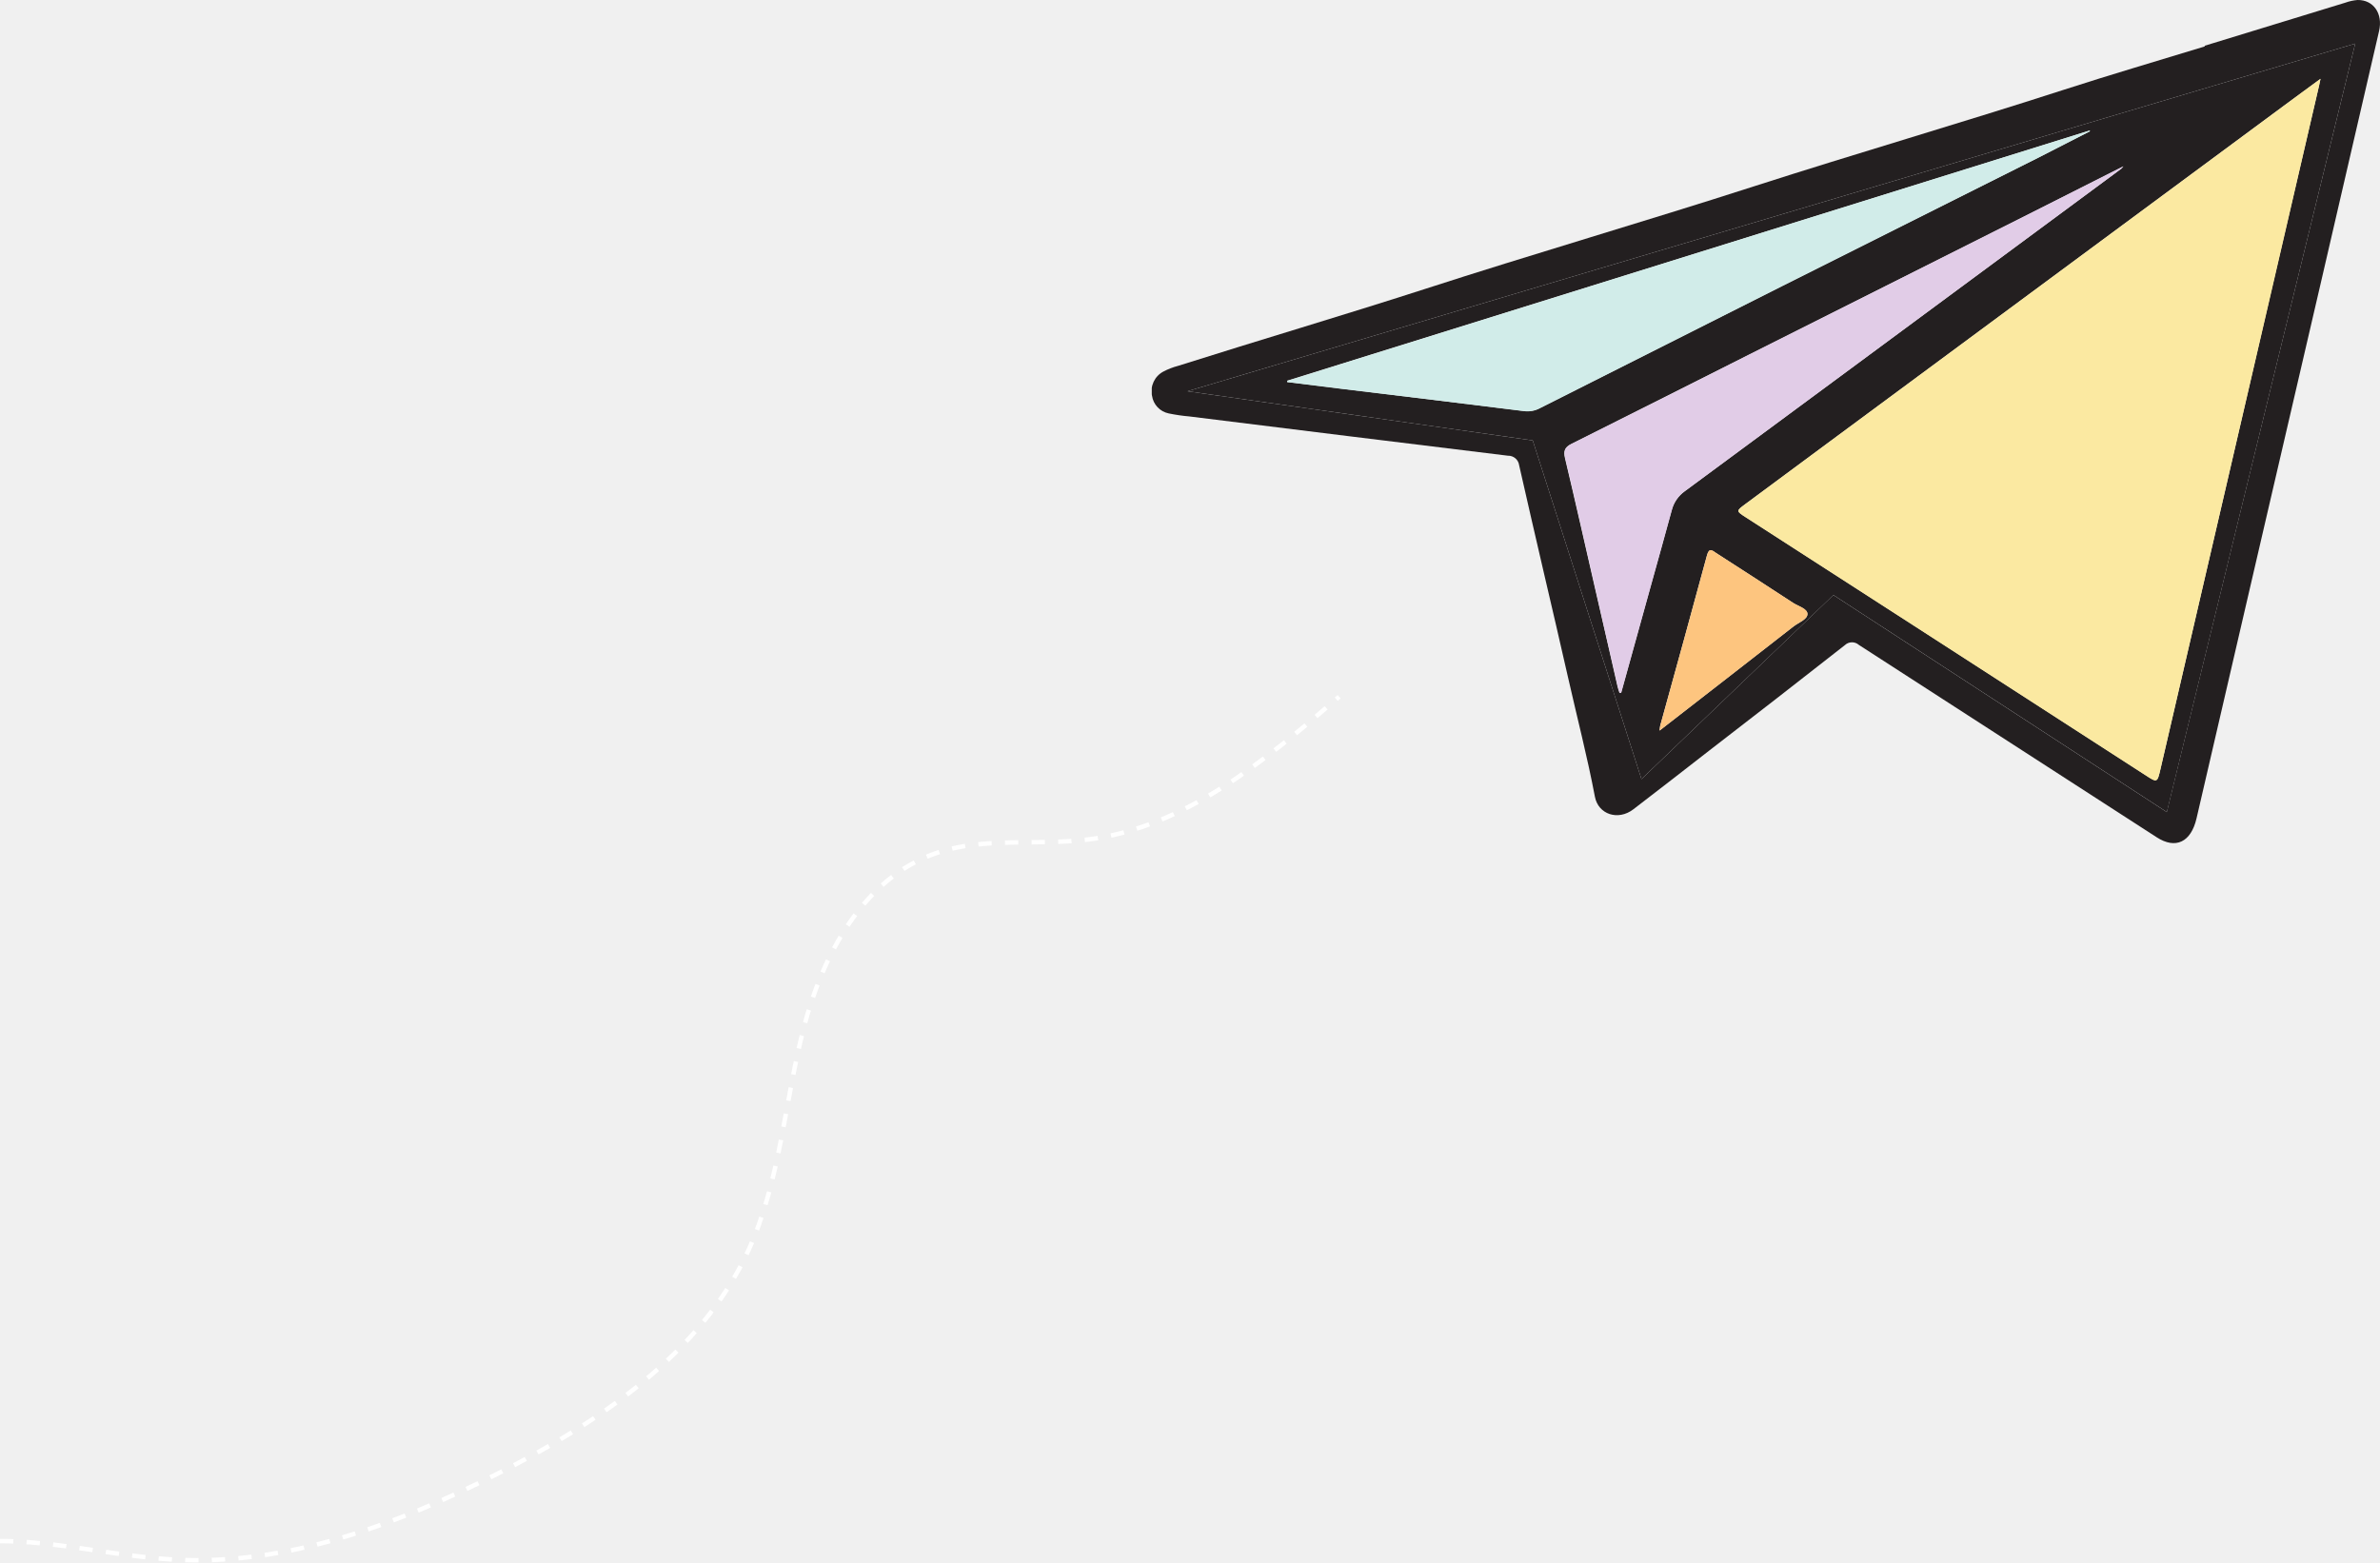
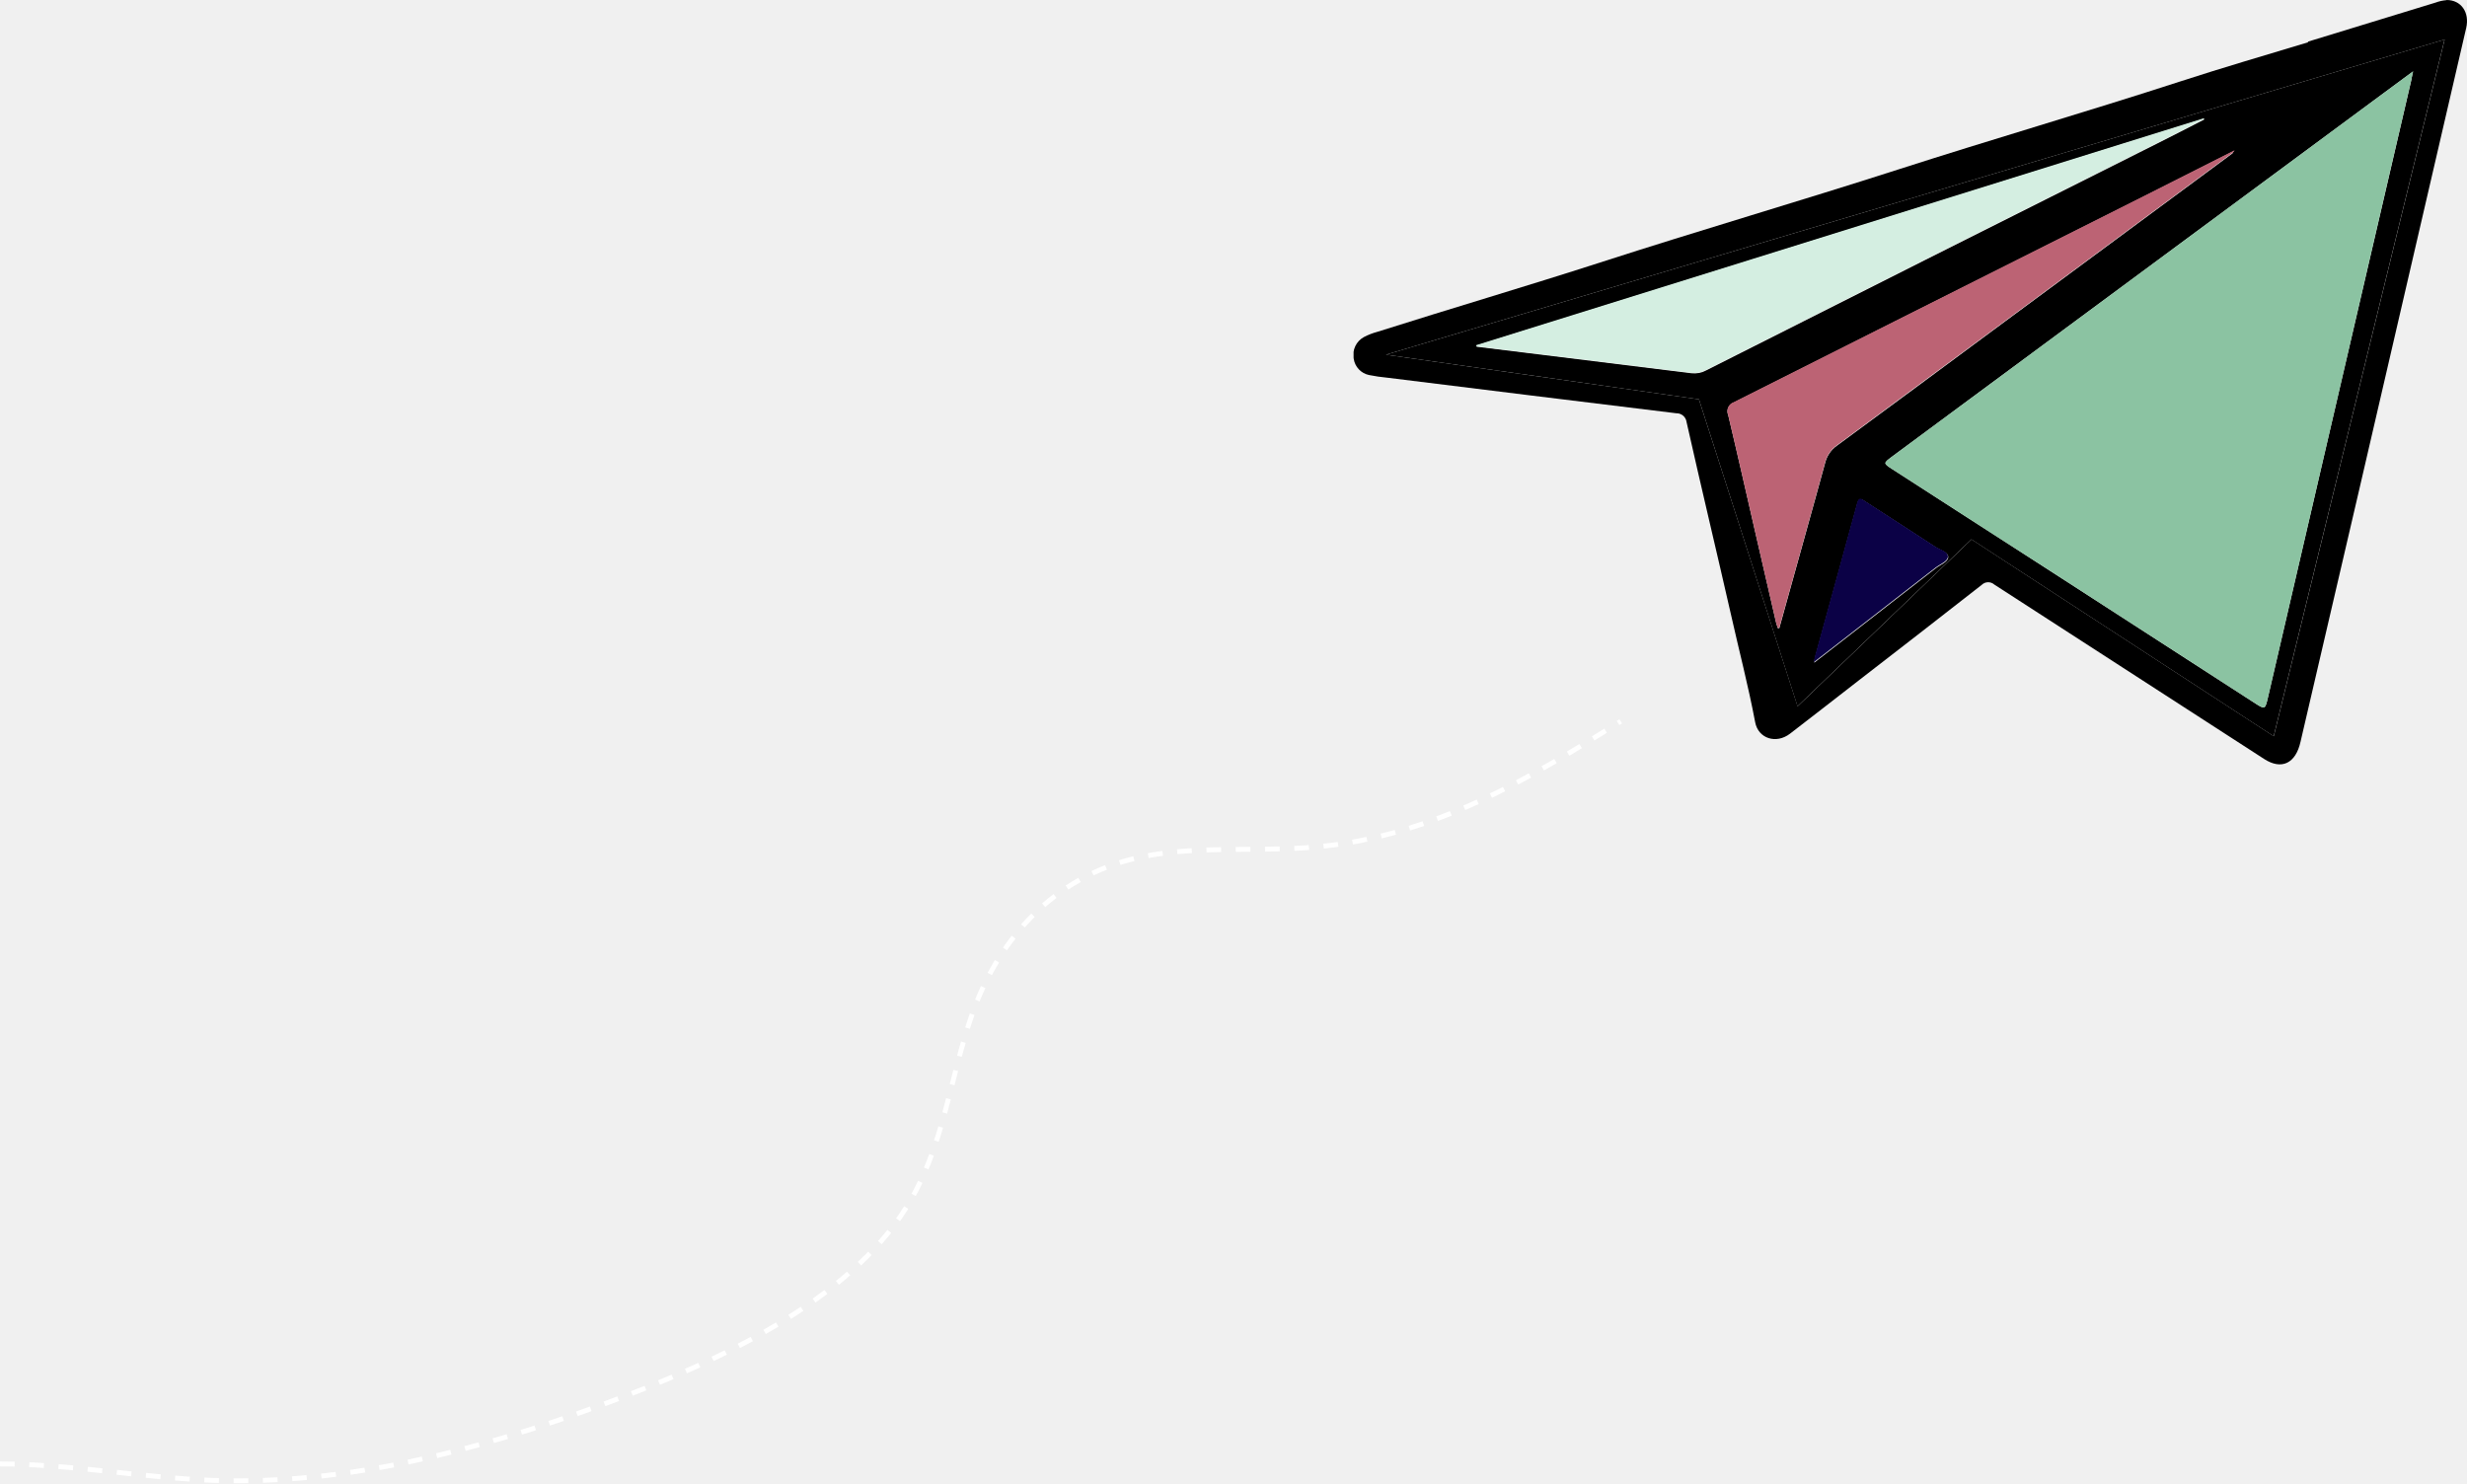
- <svg xmlns="http://www.w3.org/2000/svg" viewBox="0 0 536.47 352.23">
+ <svg xmlns="http://www.w3.org/2000/svg" viewBox="0 0 505.33 303.86">
  <defs>
-     <style>.cls-1,.cls-8{fill:none;}.cls-2{clip-path:url(#clip-path);}.cls-3{fill:#231f20;}.cls-4{fill:#fbe9a1;}.cls-5{fill:#e1cce7;}.cls-6{fill:#d1ece9;}.cls-7{fill:#fdc57f;}.cls-8{stroke:#fff;stroke-miterlimit:10;stroke-dasharray:3 3;}</style>
-     <clipPath id="clip-path" transform="translate(0 0)">
-       <rect class="cls-1" x="259.62" width="276.85" height="190.07" />
+     <style>.cls-1,.cls-2{fill:none;}.cls-2{stroke:#fff;stroke-miterlimit:10;stroke-dasharray:3 3;}.cls-3{clip-path:url(#clip-path);}.cls-4{fill:#8bc3a2;}.cls-5{fill:#bc6374;}.cls-6{fill:#d4eee1;}.cls-7{fill:#0b0146;}</style>
+     <clipPath id="clip-path">
+       <rect class="cls-1" x="277.26" width="228.07" height="156.58" />
    </clipPath>
  </defs>
  <g id="Layer_2" data-name="Layer 2">
    <g id="Layer_1-2" data-name="Layer 1">
-       <g class="cls-2">
-         <g class="cls-2">
-           <path class="cls-3" d="M531.41,0c3.58-.06,5.76,3.05,4.85,7Q523,64.44,509.63,121.88q-7.25,31.29-14.51,62.59c-1.25,5.4-4.72,7.05-9,4.27Q452.54,167.08,419,145.38a2.34,2.34,0,0,0-3.17.07q-15.29,12-30.64,23.82c-5.65,4.38-11.29,8.8-17,13.16-3.47,2.67-7.94,1.16-8.69-2.84-1.72-9.07-4.05-18-6.08-27-1.73-7.71-3.56-15.41-5.34-23.1-1.89-8.2-3.81-16.39-5.65-24.59a2.48,2.48,0,0,0-2.54-2.17q-35.91-4.38-71.8-8.85a40.07,40.07,0,0,1-4.65-.68,4.76,4.76,0,0,1-3.77-4,5,5,0,0,1,2.55-5.43,15.43,15.43,0,0,1,3.32-1.29c18.45-5.85,37-11.32,55.42-17.26,24.69-8,49.6-15.22,74.29-23.18,23.27-7.49,46.75-14.3,70-21.82,10.52-3.41,21.14-6.51,31.71-9.75,0-.05,0-.1,0-.16C507.52,7.08,518.08,3.82,528.66.6a10.67,10.67,0,0,1,2.75-.6m-43,183.07L530.88,9.83,267.66,88.2l77.83,11.09L370,175.64l43.25-41.5Z" transform="translate(0 0)" />
-           <path class="cls-3" d="M530.88,9.83,488.43,183.07l-75.16-48.93L370,175.64,345.49,99.29,267.66,88.2Zm-8.2,9.72c.11-.47.2-1,.38-1.78-2.9,2.13-5.57,4.08-8.23,6.05L412.64,99.4q-9.63,7.11-19.22,14.24c-2.11,1.55-2.11,1.57.16,3q18.92,12.21,37.85,24.4,26,16.78,52.05,33.61c2.81,1.83,2.77,1.84,3.52-1.35q7.78-33.59,15.59-67.17,10-43.31,20.09-86.62M478.2,38a5.77,5.77,0,0,0,.42-.49c-7.69,3.87-15.14,7.66-22.6,11.41q-30.86,15.5-61.7,31-20.1,10.09-40.18,20.2c-1.43.71-1.77,1.54-1.39,3.14,2.36,9.89,4.58,19.8,6.85,29.69,1.67,7.28,3.37,14.55,5,21.83.11.47.28.94.43,1.41l.37,0q3.38-12.17,6.74-24.31c1.57-5.63,3.14-11.25,4.67-16.88a7.53,7.53,0,0,1,2.92-4.24q19.39-14.3,38.77-28.64L478.2,38m-7.14-8.37a1.55,1.55,0,0,0,0-.21L290.14,85.82c0,.11,0,.2,0,.29l12.44,1.54q20.47,2.52,40.94,5a6,6,0,0,0,3.63-.69q27.32-13.76,54.63-27.54Q430.57,50,459.33,35.59c3.92-2,7.82-4,11.73-6M404.31,141.2c1.13-.87,3.1-1.56,3.1-2.77s-2.05-1.75-3.24-2.52c-5.78-3.79-11.58-7.52-17.38-11.26-.79-.52-1.52-1.24-2,.43-3.48,12.84-7,25.67-10.57,38.5-.06.23-.07.48-.15,1.12,10.31-8,20.28-15.74,30.22-23.5" transform="translate(0 0)" />
-           <path class="cls-4" d="M523.06,17.77c-.18.82-.27,1.31-.38,1.79q-10,43.3-20.09,86.61-7.8,33.58-15.59,67.17c-.75,3.19-.71,3.18-3.52,1.35q-26-16.8-52.05-33.61-18.93-12.21-37.85-24.4c-2.27-1.47-2.27-1.49-.16-3.05q9.6-7.12,19.22-14.23L514.83,23.82c2.66-2,5.33-3.92,8.23-6.05" transform="translate(0 0)" />
-           <path class="cls-5" d="M478.62,37.5a5.77,5.77,0,0,1-.42.49L418.55,82.08q-19.38,14.31-38.77,28.64a7.57,7.57,0,0,0-2.92,4.24c-1.53,5.63-3.1,11.25-4.67,16.88q-3.36,12.15-6.74,24.31l-.37,0c-.15-.47-.32-.94-.43-1.41-1.68-7.28-3.38-14.55-5-21.83-2.27-9.9-4.5-19.81-6.85-29.69-.38-1.61,0-2.43,1.39-3.15q20.08-10,40.17-20.19l61.71-31c7.46-3.76,14.91-7.54,22.6-11.41" transform="translate(0 0)" />
-           <path class="cls-6" d="M471.05,29.41a1.48,1.48,0,0,1,0,.21c-3.91,2-7.81,4-11.73,6Q430.56,50.05,401.8,64.47,374.47,78.22,347.17,92a6,6,0,0,1-3.63.69q-20.46-2.57-40.94-5l-12.44-1.54c0-.09,0-.19,0-.29L471.05,29.41" transform="translate(0 0)" />
-           <path class="cls-7" d="M407.41,138.43c0,1.21-2,1.89-3.1,2.77-9.94,7.76-19.91,15.49-30.22,23.5.08-.64.09-.89.15-1.12,3.53-12.83,7.09-25.66,10.57-38.5.46-1.67,1.19-1,2-.43,5.8,3.74,11.6,7.47,17.38,11.26,1.19.76,3.23,1.27,3.24,2.52" transform="translate(0 0)" />
-         </g>
+       <path class="cls-2" d="M0,299.9c14.37,0,29,2.81,43.55,3.36,27.71,1,54.75-6.31,79.53-15.4,25.39-9.31,50.7-21.62,62.51-40.43,7.84-12.49,8.91-26.58,13.61-39.87s14.83-27,32.65-31.57c11.93-3,25.08-1.37,37.63-2.48,24.14-2.13,44.08-14.19,62.5-25.74" />
+       <g class="cls-3">
+         <path d="M501.16,0c2.95,0,4.75,2.51,4,5.75q-10.95,47.33-21.93,94.65-6,25.78-12,51.56c-1,4.46-3.89,5.82-7.44,3.53q-27.65-17.85-55.27-35.73a1.9,1.9,0,0,0-2.61.07q-12.58,9.84-25.24,19.61c-4.66,3.62-9.3,7.24-14,10.85-2.85,2.2-6.53,1-7.15-2.35-1.41-7.47-3.34-14.83-5-22.24-1.43-6.35-2.94-12.69-4.4-19-1.56-6.74-3.14-13.48-4.65-20.24a2.06,2.06,0,0,0-2.1-1.8q-29.57-3.6-59.15-7.28a35.34,35.34,0,0,1-3.83-.56,4,4,0,0,1-3.1-3.31,4.16,4.16,0,0,1,2.1-4.47,13.31,13.31,0,0,1,2.73-1.06c15.2-4.82,30.49-9.32,45.66-14.21,20.34-6.58,40.86-12.55,61.2-19.1,19.17-6.17,38.51-11.78,57.66-18,8.67-2.82,17.41-5.37,26.12-8,0-.05,0-.1,0-.14q13.07-4,26.13-8a8.27,8.27,0,0,1,2.26-.5M465.75,150.82l35-142.72L283.89,72.66,348,81.8l20.21,62.89,35.63-34.2Z" />
+         <path d="M500.73,8.1l-35,142.72-61.91-40.33-35.63,34.2L348,81.8l-64.11-9.14Zm-6.76,8c.1-.4.17-.8.31-1.47l-6.77,5L403.32,81.88,387.48,93.6c-1.72,1.29-1.73,1.31.14,2.52q15.58,10.06,31.18,20.09l42.88,27.7c2.32,1.5,2.28,1.52,2.9-1.12q6.41-27.67,12.84-55.32Q485.7,51.79,494,16.11M457.33,31.29a5.13,5.13,0,0,0,.35-.41c-6.33,3.2-12.48,6.32-18.63,9.41q-25.41,12.78-50.83,25.53-16.55,8.33-33.1,16.65A1.92,1.92,0,0,0,354,85.05c1.94,8.14,3.77,16.31,5.65,24.47,1.37,6,2.77,12,4.15,18,.1.4.24.78.36,1.17.1,0,.21,0,.31,0q2.78-10,5.56-20c1.28-4.63,2.58-9.26,3.84-13.9a6.13,6.13,0,0,1,2.4-3.49q16-11.77,31.94-23.6l49.14-36.32m-5.88-6.9v-.16l-149,46.47a2,2,0,0,0,0,.24l10.26,1.26q16.86,2.07,33.73,4.17a5.08,5.08,0,0,0,3-.57q22.5-11.35,45-22.69,23.7-11.91,47.39-23.79c3.24-1.62,6.45-3.28,9.67-4.93m-55,91.93c.93-.72,2.55-1.29,2.55-2.29s-1.69-1.44-2.66-2.07c-4.76-3.12-9.54-6.19-14.32-9.28-.66-.42-1.25-1-1.63.36-2.88,10.58-5.81,21.14-8.71,31.72-.05.19-.06.39-.13.91,8.49-6.59,16.71-13,24.9-19.35" />
+         <path class="cls-4" d="M494.28,14.64c-.14.67-.22,1.07-.31,1.47q-8.28,35.67-16.55,71.35-6.42,27.67-12.84,55.33c-.62,2.63-.58,2.62-2.9,1.12l-42.88-27.7q-15.58-10-31.18-20.09c-1.87-1.21-1.86-1.23-.14-2.52l15.84-11.72,84.19-62.26,6.77-5" />
+         <path class="cls-5" d="M457.68,30.88a3.68,3.68,0,0,1-.35.41L408.19,67.61q-16,11.81-31.94,23.6a6.16,6.16,0,0,0-2.4,3.49c-1.26,4.64-2.56,9.27-3.84,13.91q-2.79,10-5.56,20c-.1,0-.21,0-.31,0-.12-.39-.26-.77-.36-1.17-1.38-6-2.78-12-4.15-18-1.88-8.16-3.71-16.33-5.65-24.46a1.93,1.93,0,0,1,1.14-2.59q16.58-8.31,33.1-16.65,25.41-12.76,50.83-25.53c6.15-3.09,12.3-6.21,18.63-9.41" />
+         <path class="cls-6" d="M451.45,24.23v.16c-3.22,1.65-6.43,3.31-9.67,4.93Q418.1,41.23,394.39,53.11q-22.51,11.33-45,22.69a5.08,5.08,0,0,1-3,.57q-16.87-2.12-33.73-4.17l-10.26-1.26a2,2,0,0,1,0-.24l149-46.47" />
+         <path class="cls-7" d="M399,114c0,1-1.62,1.57-2.55,2.29-8.19,6.39-16.41,12.76-24.9,19.35.07-.52.08-.72.13-.91,2.9-10.58,5.83-21.14,8.71-31.72.38-1.37,1-.78,1.63-.36,4.78,3.09,9.56,6.16,14.32,9.28,1,.63,2.65,1.05,2.66,2.07" />
      </g>
-       <path class="cls-8" d="M0,347.41c13.07,0,26.38,3.52,39.6,4.2,25.2,1.3,49.78-7.89,72.31-19.26C135,320.69,158,305.3,168.75,281.76c7.12-15.62,8.1-33.25,12.37-49.87s13.48-33.83,29.69-39.5c10.85-3.8,22.8-1.72,34.21-3.11,22-2.67,40.09-17.76,56.83-32.21" transform="translate(0 0)" />
    </g>
  </g>
</svg>
